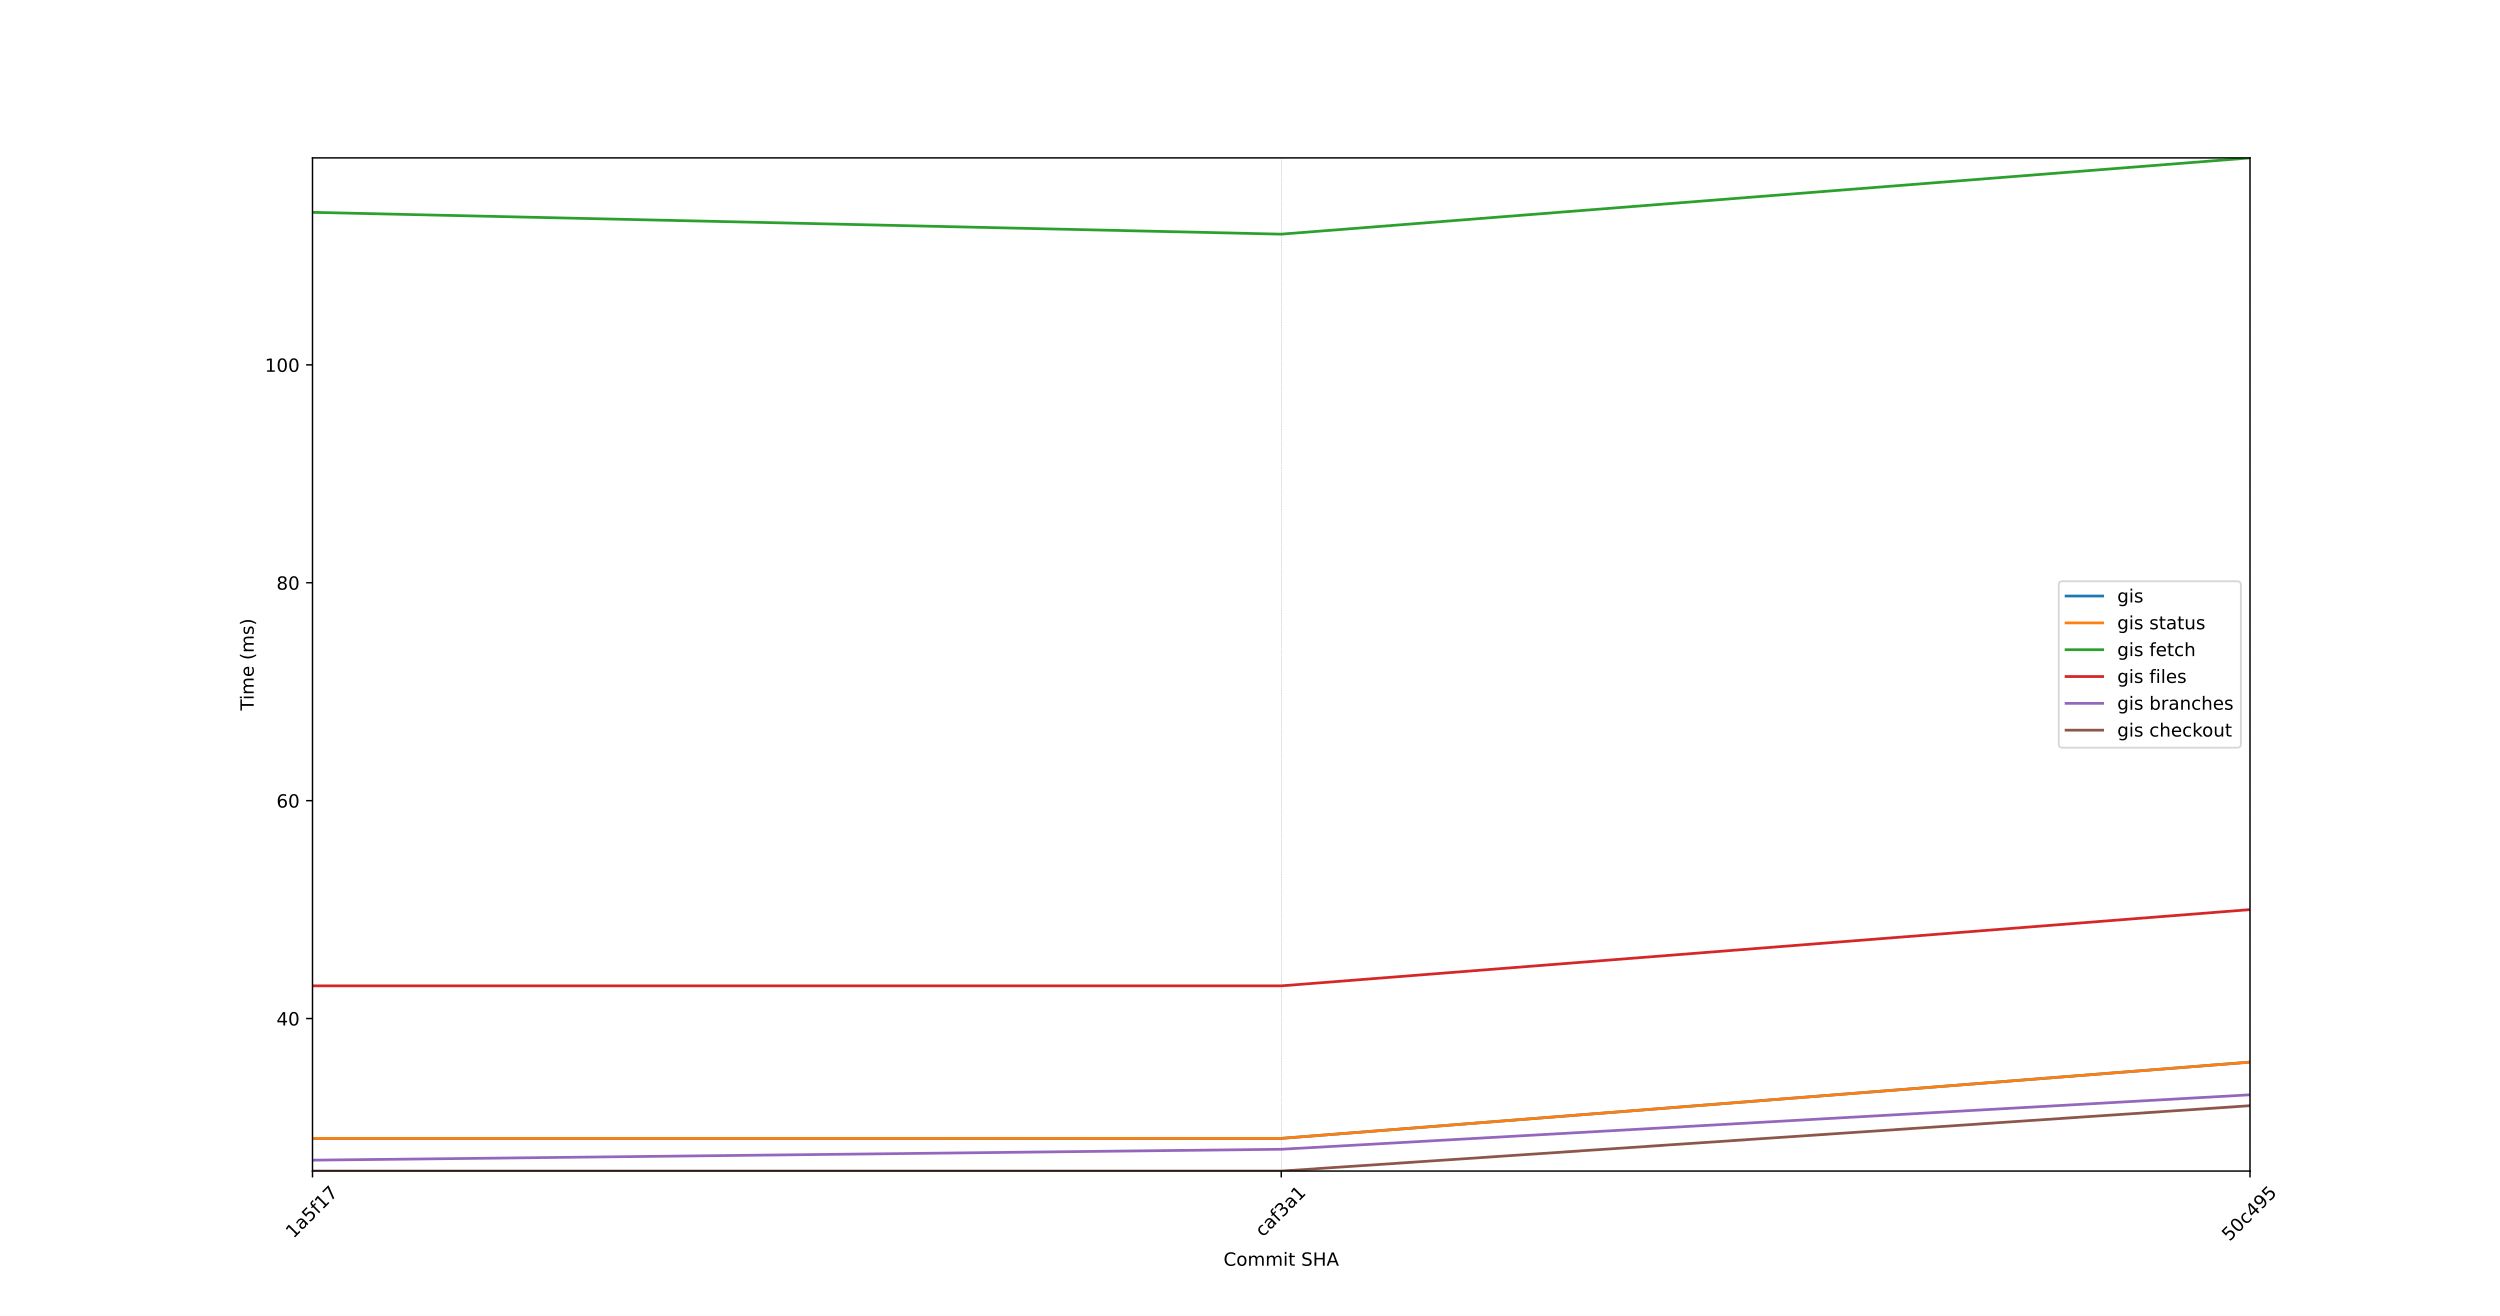
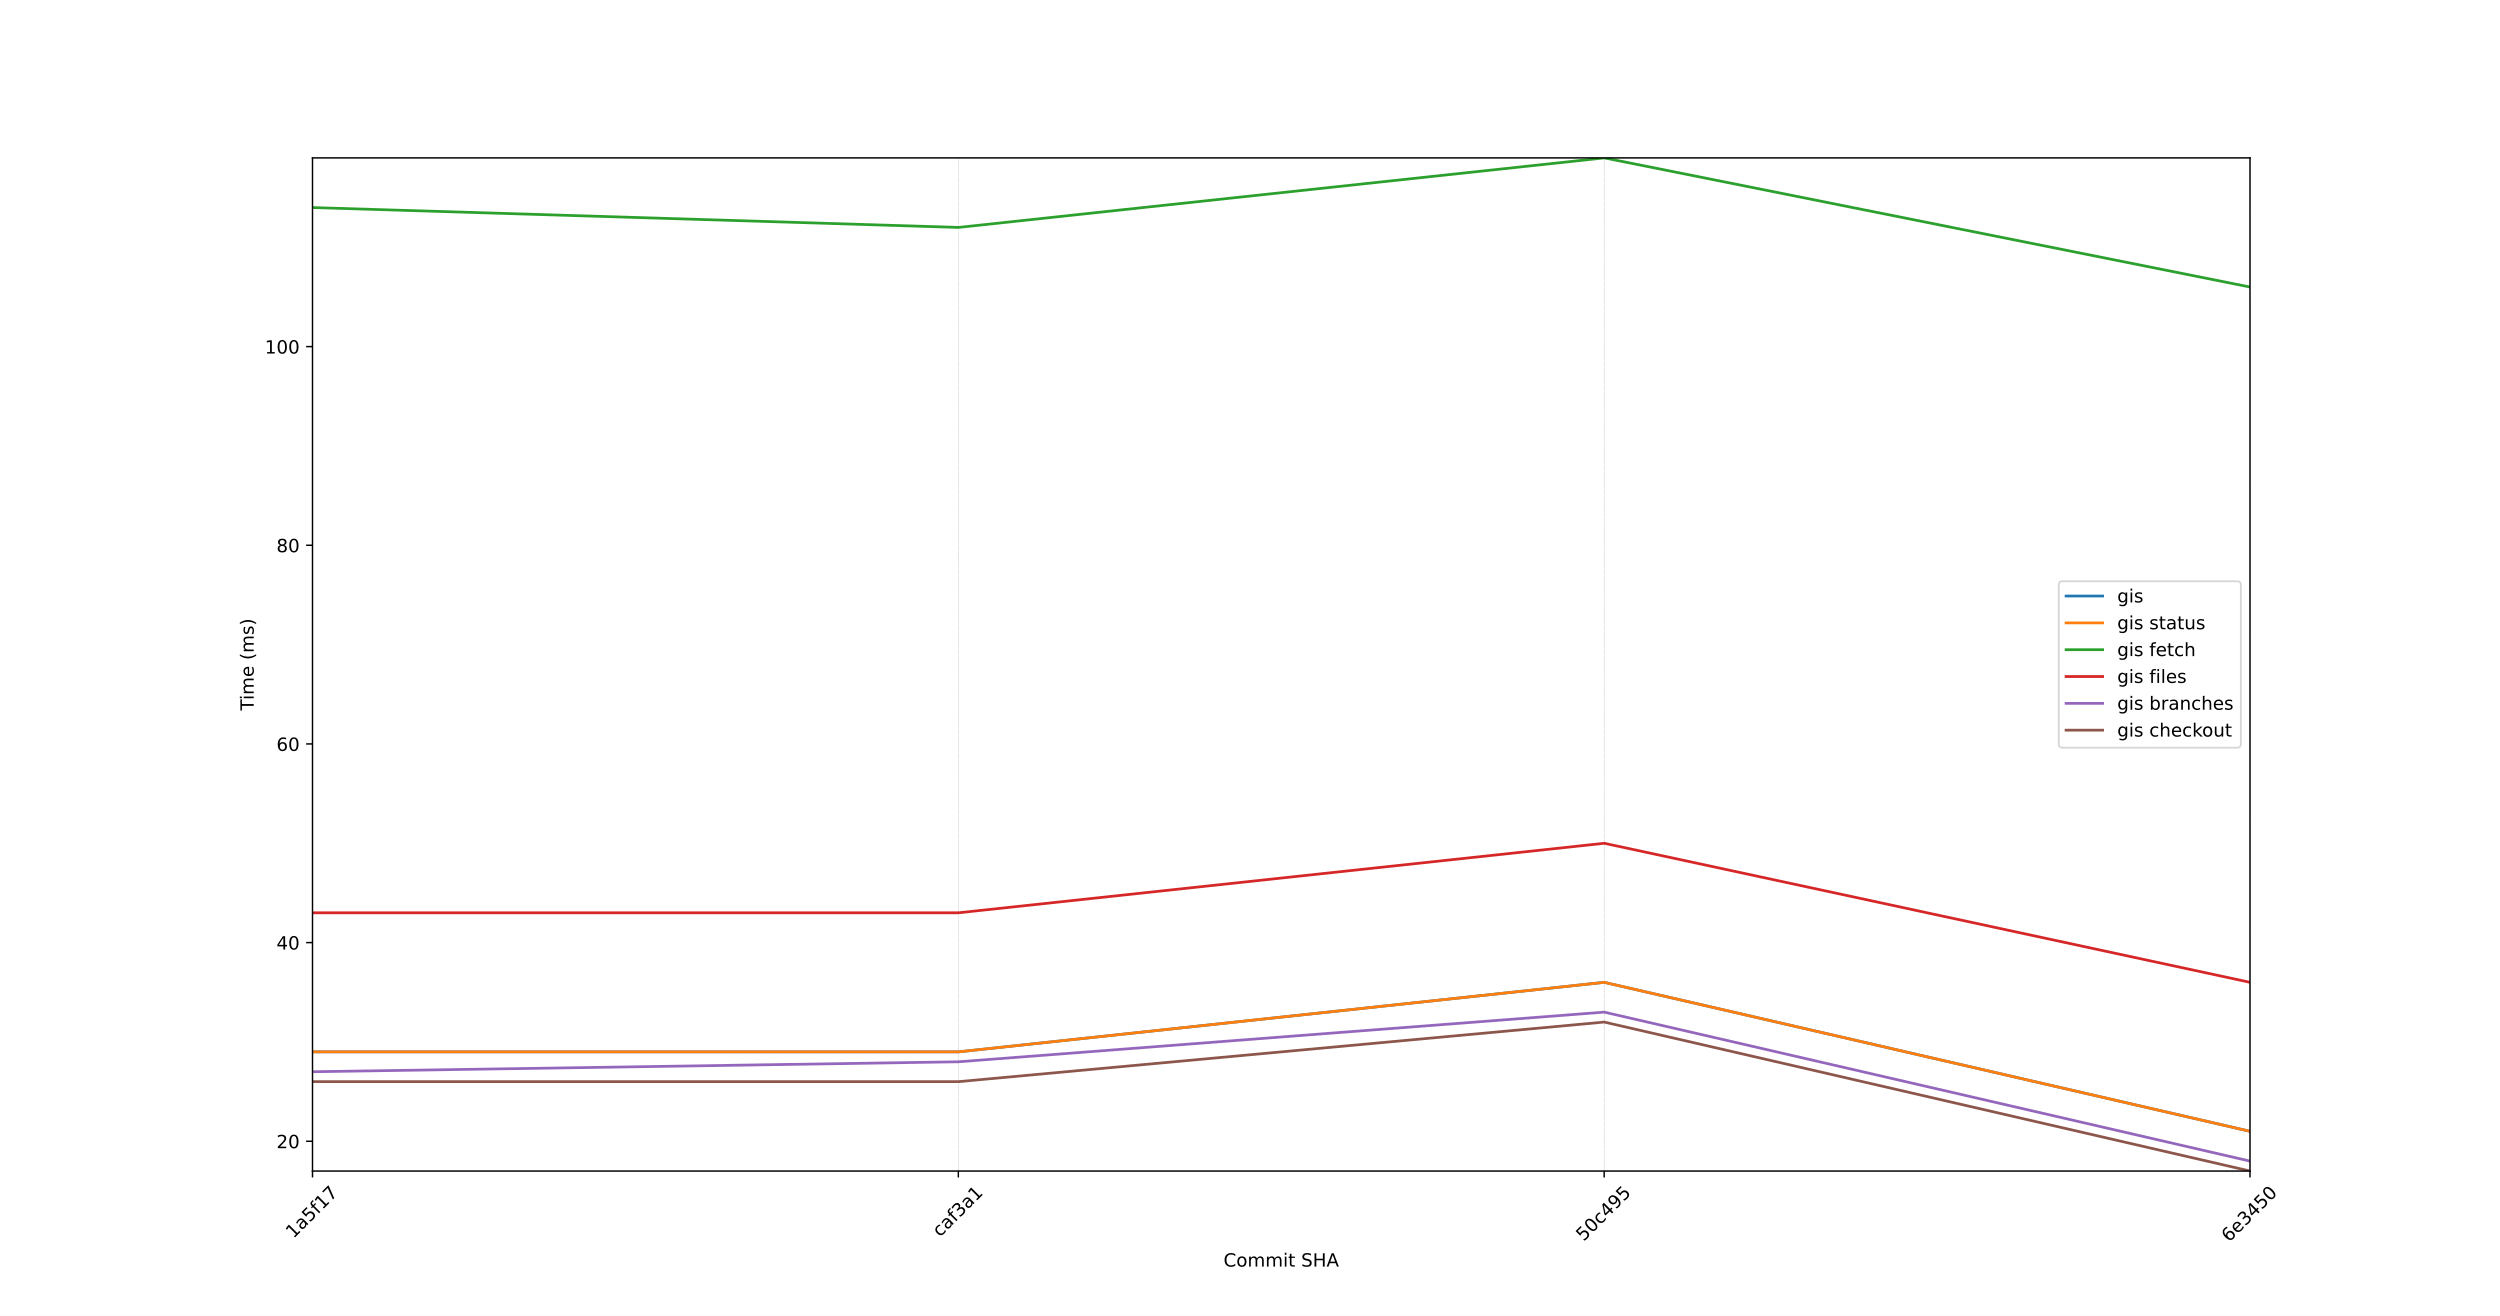
<svg xmlns="http://www.w3.org/2000/svg" xmlns:xlink="http://www.w3.org/1999/xlink" width="1368pt" height="720pt" viewBox="0 0 1368 720" version="1.1">
  <defs>
    <style type="text/css">*{stroke-linejoin: round; stroke-linecap: butt}</style>
  </defs>
  <g id="figure_1">
    <g id="patch_1">
      <path d="M 0 720  L 1368 720  L 1368 0  L 0 0  z " style="fill: #ffffff" />
    </g>
    <g id="axes_1">
      <g id="patch_2">
        <path d="M 171 640.8  L 1231.2 640.8  L 1231.2 86.4  L 171 86.4  z " style="fill: #ffffff" />
      </g>
      <g id="matplotlib.axis_1">
        <g id="xtick_1">
          <g id="line2d_1">
-             <path d="M 171 640.8  L 171 86.4  " clip-path="url(#p98d36d5b63)" style="fill: none; stroke-dasharray: 0.925,0.4; stroke-dashoffset: 0; stroke: #b0b0b0; stroke-width: 0.25" />
+             <path d="M 171 640.8  L 171 86.4  " clip-path="url(#p12f95e344f)" style="fill: none; stroke-dasharray: 0.925,0.4; stroke-dashoffset: 0; stroke: #b0b0b0; stroke-width: 0.25" />
          </g>
          <g id="line2d_2">
            <defs>
-               <path id="md0b7c0209b" d="M 0 0  L 0 3.5  " style="stroke: #000000; stroke-width: 0.8" />
-             </defs>
-             <g>
-               <use xlink:href="#md0b7c0209b" x="171" y="640.8" style="stroke: #000000; stroke-width: 0.8" />
+               <path id="m1bdcd561ec" d="M 0 0  L 0 3.5  " style="stroke: #000000; stroke-width: 0.8" />
+             </defs>
+             <g>
+               <use xlink:href="#m1bdcd561ec" x="171" y="640.8" style="stroke: #000000; stroke-width: 0.8" />
            </g>
          </g>
          <g id="text_1">
            <g transform="translate(160.542 677.9913) rotate(-45) scale(0.1 -0.1)">
              <defs>
                <path id="DejaVuSans-31" d="M 794 531  L 1825 531  L 1825 4091  L 703 3866  L 703 4441  L 1819 4666  L 2450 4666  L 2450 531  L 3481 531  L 3481 0  L 794 0  L 794 531  z " transform="scale(0.015625)" />
                <path id="DejaVuSans-61" d="M 2194 1759  Q 1497 1759 1228 1600  Q 959 1441 959 1056  Q 959 750 1161 570  Q 1363 391 1709 391  Q 2188 391 2477 730  Q 2766 1069 2766 1631  L 2766 1759  L 2194 1759  z M 3341 1997  L 3341 0  L 2766 0  L 2766 531  Q 2569 213 2275 61  Q 1981 -91 1556 -91  Q 1019 -91 701 211  Q 384 513 384 1019  Q 384 1609 779 1909  Q 1175 2209 1959 2209  L 2766 2209  L 2766 2266  Q 2766 2663 2505 2880  Q 2244 3097 1772 3097  Q 1472 3097 1187 3025  Q 903 2953 641 2809  L 641 3341  Q 956 3463 1253 3523  Q 1550 3584 1831 3584  Q 2591 3584 2966 3190  Q 3341 2797 3341 1997  z " transform="scale(0.015625)" />
                <path id="DejaVuSans-35" d="M 691 4666  L 3169 4666  L 3169 4134  L 1269 4134  L 1269 2991  Q 1406 3038 1543 3061  Q 1681 3084 1819 3084  Q 2600 3084 3056 2656  Q 3513 2228 3513 1497  Q 3513 744 3044 326  Q 2575 -91 1722 -91  Q 1428 -91 1123 -41  Q 819 9 494 109  L 494 744  Q 775 591 1075 516  Q 1375 441 1709 441  Q 2250 441 2565 725  Q 2881 1009 2881 1497  Q 2881 1984 2565 2268  Q 2250 2553 1709 2553  Q 1456 2553 1204 2497  Q 953 2441 691 2322  L 691 4666  z " transform="scale(0.015625)" />
                <path id="DejaVuSans-66" d="M 2375 4863  L 2375 4384  L 1825 4384  Q 1516 4384 1395 4259  Q 1275 4134 1275 3809  L 1275 3500  L 2222 3500  L 2222 3053  L 1275 3053  L 1275 0  L 697 0  L 697 3053  L 147 3053  L 147 3500  L 697 3500  L 697 3744  Q 697 4328 969 4595  Q 1241 4863 1831 4863  L 2375 4863  z " transform="scale(0.015625)" />
                <path id="DejaVuSans-37" d="M 525 4666  L 3525 4666  L 3525 4397  L 1831 0  L 1172 0  L 2766 4134  L 525 4134  L 525 4666  z " transform="scale(0.015625)" />
              </defs>
              <use xlink:href="#DejaVuSans-31" />
              <use xlink:href="#DejaVuSans-61" x="63.623" />
              <use xlink:href="#DejaVuSans-35" x="124.902" />
              <use xlink:href="#DejaVuSans-66" x="188.525" />
              <use xlink:href="#DejaVuSans-31" x="223.73" />
              <use xlink:href="#DejaVuSans-37" x="287.354" />
            </g>
          </g>
        </g>
        <g id="xtick_2">
          <g id="line2d_3">
-             <path d="M 701.1 640.8  L 701.1 86.4  " clip-path="url(#p98d36d5b63)" style="fill: none; stroke-dasharray: 0.925,0.4; stroke-dashoffset: 0; stroke: #b0b0b0; stroke-width: 0.25" />
+             <path d="M 524.4 640.8  L 524.4 86.4  " clip-path="url(#p12f95e344f)" style="fill: none; stroke-dasharray: 0.925,0.4; stroke-dashoffset: 0; stroke: #b0b0b0; stroke-width: 0.25" />
          </g>
          <g id="line2d_4">
            <g>
-               <use xlink:href="#md0b7c0209b" x="701.1" y="640.8" style="stroke: #000000; stroke-width: 0.8" />
+               <use xlink:href="#m1bdcd561ec" x="524.4" y="640.8" style="stroke: #000000; stroke-width: 0.8" />
            </g>
          </g>
          <g id="text_2">
-             <g transform="translate(691.0304 677.2145) rotate(-45) scale(0.1 -0.1)">
+             <g transform="translate(514.3304 677.2145) rotate(-45) scale(0.1 -0.1)">
              <defs>
                <path id="DejaVuSans-63" d="M 3122 3366  L 3122 2828  Q 2878 2963 2633 3030  Q 2388 3097 2138 3097  Q 1578 3097 1268 2742  Q 959 2388 959 1747  Q 959 1106 1268 751  Q 1578 397 2138 397  Q 2388 397 2633 464  Q 2878 531 3122 666  L 3122 134  Q 2881 22 2623 -34  Q 2366 -91 2075 -91  Q 1284 -91 818 406  Q 353 903 353 1747  Q 353 2603 823 3093  Q 1294 3584 2113 3584  Q 2378 3584 2631 3529  Q 2884 3475 3122 3366  z " transform="scale(0.015625)" />
                <path id="DejaVuSans-33" d="M 2597 2516  Q 3050 2419 3304 2112  Q 3559 1806 3559 1356  Q 3559 666 3084 287  Q 2609 -91 1734 -91  Q 1441 -91 1130 -33  Q 819 25 488 141  L 488 750  Q 750 597 1062 519  Q 1375 441 1716 441  Q 2309 441 2620 675  Q 2931 909 2931 1356  Q 2931 1769 2642 2001  Q 2353 2234 1838 2234  L 1294 2234  L 1294 2753  L 1863 2753  Q 2328 2753 2575 2939  Q 2822 3125 2822 3475  Q 2822 3834 2567 4026  Q 2313 4219 1838 4219  Q 1578 4219 1281 4162  Q 984 4106 628 3988  L 628 4550  Q 988 4650 1302 4700  Q 1616 4750 1894 4750  Q 2613 4750 3031 4423  Q 3450 4097 3450 3541  Q 3450 3153 3228 2886  Q 3006 2619 2597 2516  z " transform="scale(0.015625)" />
              </defs>
              <use xlink:href="#DejaVuSans-63" />
              <use xlink:href="#DejaVuSans-61" x="54.98" />
              <use xlink:href="#DejaVuSans-66" x="116.26" />
              <use xlink:href="#DejaVuSans-33" x="151.465" />
              <use xlink:href="#DejaVuSans-61" x="215.088" />
              <use xlink:href="#DejaVuSans-31" x="276.367" />
            </g>
          </g>
        </g>
        <g id="xtick_3">
          <g id="line2d_5">
-             <path d="M 1231.2 640.8  L 1231.2 86.4  " clip-path="url(#p98d36d5b63)" style="fill: none; stroke-dasharray: 0.925,0.4; stroke-dashoffset: 0; stroke: #b0b0b0; stroke-width: 0.25" />
+             <path d="M 877.8 640.8  L 877.8 86.4  " clip-path="url(#p12f95e344f)" style="fill: none; stroke-dasharray: 0.925,0.4; stroke-dashoffset: 0; stroke: #b0b0b0; stroke-width: 0.25" />
          </g>
          <g id="line2d_6">
            <g>
-               <use xlink:href="#md0b7c0209b" x="1231.2" y="640.8" style="stroke: #000000; stroke-width: 0.8" />
+               <use xlink:href="#m1bdcd561ec" x="877.8" y="640.8" style="stroke: #000000; stroke-width: 0.8" />
            </g>
          </g>
          <g id="text_3">
-             <g transform="translate(1219.96 679.5557) rotate(-45) scale(0.1 -0.1)">
+             <g transform="translate(866.5598 679.5557) rotate(-45) scale(0.1 -0.1)">
              <defs>
                <path id="DejaVuSans-30" d="M 2034 4250  Q 1547 4250 1301 3770  Q 1056 3291 1056 2328  Q 1056 1369 1301 889  Q 1547 409 2034 409  Q 2525 409 2770 889  Q 3016 1369 3016 2328  Q 3016 3291 2770 3770  Q 2525 4250 2034 4250  z M 2034 4750  Q 2819 4750 3233 4129  Q 3647 3509 3647 2328  Q 3647 1150 3233 529  Q 2819 -91 2034 -91  Q 1250 -91 836 529  Q 422 1150 422 2328  Q 422 3509 836 4129  Q 1250 4750 2034 4750  z " transform="scale(0.015625)" />
                <path id="DejaVuSans-34" d="M 2419 4116  L 825 1625  L 2419 1625  L 2419 4116  z M 2253 4666  L 3047 4666  L 3047 1625  L 3713 1625  L 3713 1100  L 3047 1100  L 3047 0  L 2419 0  L 2419 1100  L 313 1100  L 313 1709  L 2253 4666  z " transform="scale(0.015625)" />
                <path id="DejaVuSans-39" d="M 703 97  L 703 672  Q 941 559 1184 500  Q 1428 441 1663 441  Q 2288 441 2617 861  Q 2947 1281 2994 2138  Q 2813 1869 2534 1725  Q 2256 1581 1919 1581  Q 1219 1581 811 2004  Q 403 2428 403 3163  Q 403 3881 828 4315  Q 1253 4750 1959 4750  Q 2769 4750 3195 4129  Q 3622 3509 3622 2328  Q 3622 1225 3098 567  Q 2575 -91 1691 -91  Q 1453 -91 1209 -44  Q 966 3 703 97  z M 1959 2075  Q 2384 2075 2632 2365  Q 2881 2656 2881 3163  Q 2881 3666 2632 3958  Q 2384 4250 1959 4250  Q 1534 4250 1286 3958  Q 1038 3666 1038 3163  Q 1038 2656 1286 2365  Q 1534 2075 1959 2075  z " transform="scale(0.015625)" />
              </defs>
              <use xlink:href="#DejaVuSans-35" />
              <use xlink:href="#DejaVuSans-30" x="63.623" />
              <use xlink:href="#DejaVuSans-63" x="127.246" />
              <use xlink:href="#DejaVuSans-34" x="182.227" />
              <use xlink:href="#DejaVuSans-39" x="245.85" />
              <use xlink:href="#DejaVuSans-35" x="309.473" />
            </g>
          </g>
        </g>
-         <g id="text_4">
-           <g transform="translate(669.5156 692.6247) scale(0.1 -0.1)">
+         <g id="xtick_4">
+           <g id="line2d_7">
+             <path d="M 1231.2 640.8  L 1231.2 86.4  " clip-path="url(#p12f95e344f)" style="fill: none; stroke-dasharray: 0.925,0.4; stroke-dashoffset: 0; stroke: #b0b0b0; stroke-width: 0.25" />
+           </g>
+           <g id="line2d_8">
+             <g>
+               <use xlink:href="#m1bdcd561ec" x="1231.2" y="640.8" style="stroke: #000000; stroke-width: 0.8" />
+             </g>
+           </g>
+           <g id="text_4">
+             <g transform="translate(1219.728 680.0187) rotate(-45) scale(0.1 -0.1)">
+               <defs>
+                 <path id="DejaVuSans-36" d="M 2113 2584  Q 1688 2584 1439 2293  Q 1191 2003 1191 1497  Q 1191 994 1439 701  Q 1688 409 2113 409  Q 2538 409 2786 701  Q 3034 994 3034 1497  Q 3034 2003 2786 2293  Q 2538 2584 2113 2584  z M 3366 4563  L 3366 3988  Q 3128 4100 2886 4159  Q 2644 4219 2406 4219  Q 1781 4219 1451 3797  Q 1122 3375 1075 2522  Q 1259 2794 1537 2939  Q 1816 3084 2150 3084  Q 2853 3084 3261 2657  Q 3669 2231 3669 1497  Q 3669 778 3244 343  Q 2819 -91 2113 -91  Q 1303 -91 875 529  Q 447 1150 447 2328  Q 447 3434 972 4092  Q 1497 4750 2381 4750  Q 2619 4750 2861 4703  Q 3103 4656 3366 4563  z " transform="scale(0.015625)" />
+                 <path id="DejaVuSans-65" d="M 3597 1894  L 3597 1613  L 953 1613  Q 991 1019 1311 708  Q 1631 397 2203 397  Q 2534 397 2845 478  Q 3156 559 3463 722  L 3463 178  Q 3153 47 2828 -22  Q 2503 -91 2169 -91  Q 1331 -91 842 396  Q 353 884 353 1716  Q 353 2575 817 3079  Q 1281 3584 2069 3584  Q 2775 3584 3186 3129  Q 3597 2675 3597 1894  z M 3022 2063  Q 3016 2534 2758 2815  Q 2500 3097 2075 3097  Q 1594 3097 1305 2825  Q 1016 2553 972 2059  L 3022 2063  z " transform="scale(0.015625)" />
+               </defs>
+               <use xlink:href="#DejaVuSans-36" />
+               <use xlink:href="#DejaVuSans-65" x="63.623" />
+               <use xlink:href="#DejaVuSans-33" x="125.146" />
+               <use xlink:href="#DejaVuSans-34" x="188.77" />
+               <use xlink:href="#DejaVuSans-35" x="252.393" />
+               <use xlink:href="#DejaVuSans-30" x="316.016" />
+             </g>
+           </g>
+         </g>
+         <g id="text_5">
+           <g transform="translate(669.5156 693.0877) scale(0.1 -0.1)">
            <defs>
              <path id="DejaVuSans-43" d="M 4122 4306  L 4122 3641  Q 3803 3938 3442 4084  Q 3081 4231 2675 4231  Q 1875 4231 1450 3742  Q 1025 3253 1025 2328  Q 1025 1406 1450 917  Q 1875 428 2675 428  Q 3081 428 3442 575  Q 3803 722 4122 1019  L 4122 359  Q 3791 134 3420 21  Q 3050 -91 2638 -91  Q 1578 -91 968 557  Q 359 1206 359 2328  Q 359 3453 968 4101  Q 1578 4750 2638 4750  Q 3056 4750 3426 4639  Q 3797 4528 4122 4306  z " transform="scale(0.015625)" />
              <path id="DejaVuSans-6f" d="M 1959 3097  Q 1497 3097 1228 2736  Q 959 2375 959 1747  Q 959 1119 1226 758  Q 1494 397 1959 397  Q 2419 397 2687 759  Q 2956 1122 2956 1747  Q 2956 2369 2687 2733  Q 2419 3097 1959 3097  z M 1959 3584  Q 2709 3584 3137 3096  Q 3566 2609 3566 1747  Q 3566 888 3137 398  Q 2709 -91 1959 -91  Q 1206 -91 779 398  Q 353 888 353 1747  Q 353 2609 779 3096  Q 1206 3584 1959 3584  z " transform="scale(0.015625)" />
              <path id="DejaVuSans-6d" d="M 3328 2828  Q 3544 3216 3844 3400  Q 4144 3584 4550 3584  Q 5097 3584 5394 3201  Q 5691 2819 5691 2113  L 5691 0  L 5113 0  L 5113 2094  Q 5113 2597 4934 2840  Q 4756 3084 4391 3084  Q 3944 3084 3684 2787  Q 3425 2491 3425 1978  L 3425 0  L 2847 0  L 2847 2094  Q 2847 2600 2669 2842  Q 2491 3084 2119 3084  Q 1678 3084 1418 2786  Q 1159 2488 1159 1978  L 1159 0  L 581 0  L 581 3500  L 1159 3500  L 1159 2956  Q 1356 3278 1631 3431  Q 1906 3584 2284 3584  Q 2666 3584 2933 3390  Q 3200 3197 3328 2828  z " transform="scale(0.015625)" />
              <path id="DejaVuSans-69" d="M 603 3500  L 1178 3500  L 1178 0  L 603 0  L 603 3500  z M 603 4863  L 1178 4863  L 1178 4134  L 603 4134  L 603 4863  z " transform="scale(0.015625)" />
              <path id="DejaVuSans-74" d="M 1172 4494  L 1172 3500  L 2356 3500  L 2356 3053  L 1172 3053  L 1172 1153  Q 1172 725 1289 603  Q 1406 481 1766 481  L 2356 481  L 2356 0  L 1766 0  Q 1100 0 847 248  Q 594 497 594 1153  L 594 3053  L 172 3053  L 172 3500  L 594 3500  L 594 4494  L 1172 4494  z " transform="scale(0.015625)" />
              <path id="DejaVuSans-20" transform="scale(0.015625)" />
              <path id="DejaVuSans-53" d="M 3425 4513  L 3425 3897  Q 3066 4069 2747 4153  Q 2428 4238 2131 4238  Q 1616 4238 1336 4038  Q 1056 3838 1056 3469  Q 1056 3159 1242 3001  Q 1428 2844 1947 2747  L 2328 2669  Q 3034 2534 3370 2195  Q 3706 1856 3706 1288  Q 3706 609 3251 259  Q 2797 -91 1919 -91  Q 1588 -91 1214 -16  Q 841 59 441 206  L 441 856  Q 825 641 1194 531  Q 1563 422 1919 422  Q 2459 422 2753 634  Q 3047 847 3047 1241  Q 3047 1584 2836 1778  Q 2625 1972 2144 2069  L 1759 2144  Q 1053 2284 737 2584  Q 422 2884 422 3419  Q 422 4038 858 4394  Q 1294 4750 2059 4750  Q 2388 4750 2728 4690  Q 3069 4631 3425 4513  z " transform="scale(0.015625)" />
              <path id="DejaVuSans-48" d="M 628 4666  L 1259 4666  L 1259 2753  L 3553 2753  L 3553 4666  L 4184 4666  L 4184 0  L 3553 0  L 3553 2222  L 1259 2222  L 1259 0  L 628 0  L 628 4666  z " transform="scale(0.015625)" />
              <path id="DejaVuSans-41" d="M 2188 4044  L 1331 1722  L 3047 1722  L 2188 4044  z M 1831 4666  L 2547 4666  L 4325 0  L 3669 0  L 3244 1197  L 1141 1197  L 716 0  L 50 0  L 1831 4666  z " transform="scale(0.015625)" />
            </defs>
            <use xlink:href="#DejaVuSans-43" />
            <use xlink:href="#DejaVuSans-6f" x="69.824" />
            <use xlink:href="#DejaVuSans-6d" x="131.006" />
            <use xlink:href="#DejaVuSans-6d" x="228.418" />
            <use xlink:href="#DejaVuSans-69" x="325.83" />
            <use xlink:href="#DejaVuSans-74" x="353.613" />
            <use xlink:href="#DejaVuSans-20" x="392.822" />
            <use xlink:href="#DejaVuSans-53" x="424.609" />
            <use xlink:href="#DejaVuSans-48" x="488.086" />
            <use xlink:href="#DejaVuSans-41" x="563.281" />
          </g>
        </g>
      </g>
      <g id="matplotlib.axis_2">
        <g id="ytick_1">
-           <g id="line2d_7">
-             <defs>
-               <path id="m0b530c1e0c" d="M 0 0  L -3.5 0  " style="stroke: #000000; stroke-width: 0.8" />
-             </defs>
-             <g>
-               <use xlink:href="#m0b530c1e0c" x="171" y="557.342" style="stroke: #000000; stroke-width: 0.8" />
-             </g>
-           </g>
-           <g id="text_5">
-             <g transform="translate(151.275 561.1412) scale(0.1 -0.1)">
+           <g id="line2d_9">
+             <defs>
+               <path id="m704fccccf2" d="M 0 0  L -3.5 0  " style="stroke: #000000; stroke-width: 0.8" />
+             </defs>
+             <g>
+               <use xlink:href="#m704fccccf2" x="171" y="624.494" style="stroke: #000000; stroke-width: 0.8" />
+             </g>
+           </g>
+           <g id="text_6">
+             <g transform="translate(151.275 628.2933) scale(0.1 -0.1)">
+               <defs>
+                 <path id="DejaVuSans-32" d="M 1228 531  L 3431 531  L 3431 0  L 469 0  L 469 531  Q 828 903 1448 1529  Q 2069 2156 2228 2338  Q 2531 2678 2651 2914  Q 2772 3150 2772 3378  Q 2772 3750 2511 3984  Q 2250 4219 1831 4219  Q 1534 4219 1204 4116  Q 875 4013 500 3803  L 500 4441  Q 881 4594 1212 4672  Q 1544 4750 1819 4750  Q 2544 4750 2975 4387  Q 3406 4025 3406 3419  Q 3406 3131 3298 2873  Q 3191 2616 2906 2266  Q 2828 2175 2409 1742  Q 1991 1309 1228 531  z " transform="scale(0.015625)" />
+               </defs>
+               <use xlink:href="#DejaVuSans-32" />
+               <use xlink:href="#DejaVuSans-30" x="63.623" />
+             </g>
+           </g>
+         </g>
+         <g id="ytick_2">
+           <g id="line2d_10">
+             <g>
+               <use xlink:href="#m704fccccf2" x="171" y="515.788" style="stroke: #000000; stroke-width: 0.8" />
+             </g>
+           </g>
+           <g id="text_7">
+             <g transform="translate(151.275 519.5875) scale(0.1 -0.1)">
              <use xlink:href="#DejaVuSans-34" />
              <use xlink:href="#DejaVuSans-30" x="63.623" />
            </g>
          </g>
        </g>
-         <g id="ytick_2">
-           <g id="line2d_8">
-             <g>
-               <use xlink:href="#m0b530c1e0c" x="171" y="438.116" style="stroke: #000000; stroke-width: 0.8" />
-             </g>
-           </g>
-           <g id="text_6">
-             <g transform="translate(151.275 441.9153) scale(0.1 -0.1)">
-               <defs>
-                 <path id="DejaVuSans-36" d="M 2113 2584  Q 1688 2584 1439 2293  Q 1191 2003 1191 1497  Q 1191 994 1439 701  Q 1688 409 2113 409  Q 2538 409 2786 701  Q 3034 994 3034 1497  Q 3034 2003 2786 2293  Q 2538 2584 2113 2584  z M 3366 4563  L 3366 3988  Q 3128 4100 2886 4159  Q 2644 4219 2406 4219  Q 1781 4219 1451 3797  Q 1122 3375 1075 2522  Q 1259 2794 1537 2939  Q 1816 3084 2150 3084  Q 2853 3084 3261 2657  Q 3669 2231 3669 1497  Q 3669 778 3244 343  Q 2819 -91 2113 -91  Q 1303 -91 875 529  Q 447 1150 447 2328  Q 447 3434 972 4092  Q 1497 4750 2381 4750  Q 2619 4750 2861 4703  Q 3103 4656 3366 4563  z " transform="scale(0.015625)" />
-               </defs>
+         <g id="ytick_3">
+           <g id="line2d_11">
+             <g>
+               <use xlink:href="#m704fccccf2" x="171" y="407.082" style="stroke: #000000; stroke-width: 0.8" />
+             </g>
+           </g>
+           <g id="text_8">
+             <g transform="translate(151.275 410.8816) scale(0.1 -0.1)">
              <use xlink:href="#DejaVuSans-36" />
              <use xlink:href="#DejaVuSans-30" x="63.623" />
            </g>
          </g>
        </g>
-         <g id="ytick_3">
-           <g id="line2d_9">
-             <g>
-               <use xlink:href="#m0b530c1e0c" x="171" y="318.89" style="stroke: #000000; stroke-width: 0.8" />
-             </g>
-           </g>
-           <g id="text_7">
-             <g transform="translate(151.275 322.6895) scale(0.1 -0.1)">
+         <g id="ytick_4">
+           <g id="line2d_12">
+             <g>
+               <use xlink:href="#m704fccccf2" x="171" y="298.376" style="stroke: #000000; stroke-width: 0.8" />
+             </g>
+           </g>
+           <g id="text_9">
+             <g transform="translate(151.275 302.1757) scale(0.1 -0.1)">
              <defs>
                <path id="DejaVuSans-38" d="M 2034 2216  Q 1584 2216 1326 1975  Q 1069 1734 1069 1313  Q 1069 891 1326 650  Q 1584 409 2034 409  Q 2484 409 2743 651  Q 3003 894 3003 1313  Q 3003 1734 2745 1975  Q 2488 2216 2034 2216  z M 1403 2484  Q 997 2584 770 2862  Q 544 3141 544 3541  Q 544 4100 942 4425  Q 1341 4750 2034 4750  Q 2731 4750 3128 4425  Q 3525 4100 3525 3541  Q 3525 3141 3298 2862  Q 3072 2584 2669 2484  Q 3125 2378 3379 2068  Q 3634 1759 3634 1313  Q 3634 634 3220 271  Q 2806 -91 2034 -91  Q 1263 -91 848 271  Q 434 634 434 1313  Q 434 1759 690 2068  Q 947 2378 1403 2484  z M 1172 3481  Q 1172 3119 1398 2916  Q 1625 2713 2034 2713  Q 2441 2713 2670 2916  Q 2900 3119 2900 3481  Q 2900 3844 2670 4047  Q 2441 4250 2034 4250  Q 1625 4250 1398 4047  Q 1172 3844 1172 3481  z " transform="scale(0.015625)" />
              </defs>
              <use xlink:href="#DejaVuSans-38" />
              <use xlink:href="#DejaVuSans-30" x="63.623" />
            </g>
          </g>
        </g>
-         <g id="ytick_4">
-           <g id="line2d_10">
-             <g>
-               <use xlink:href="#m0b530c1e0c" x="171" y="199.665" style="stroke: #000000; stroke-width: 0.8" />
-             </g>
-           </g>
-           <g id="text_8">
-             <g transform="translate(144.9125 203.4637) scale(0.1 -0.1)">
+         <g id="ytick_5">
+           <g id="line2d_13">
+             <g>
+               <use xlink:href="#m704fccccf2" x="171" y="189.671" style="stroke: #000000; stroke-width: 0.8" />
+             </g>
+           </g>
+           <g id="text_10">
+             <g transform="translate(144.9125 193.4698) scale(0.1 -0.1)">
              <use xlink:href="#DejaVuSans-31" />
              <use xlink:href="#DejaVuSans-30" x="63.623" />
              <use xlink:href="#DejaVuSans-30" x="127.246" />
            </g>
          </g>
        </g>
-         <g id="text_9">
+         <g id="text_11">
          <g transform="translate(138.8328 388.7992) rotate(-90) scale(0.1 -0.1)">
            <defs>
              <path id="DejaVuSans-54" d="M -19 4666  L 3928 4666  L 3928 4134  L 2272 4134  L 2272 0  L 1638 0  L 1638 4134  L -19 4134  L -19 4666  z " transform="scale(0.015625)" />
-               <path id="DejaVuSans-65" d="M 3597 1894  L 3597 1613  L 953 1613  Q 991 1019 1311 708  Q 1631 397 2203 397  Q 2534 397 2845 478  Q 3156 559 3463 722  L 3463 178  Q 3153 47 2828 -22  Q 2503 -91 2169 -91  Q 1331 -91 842 396  Q 353 884 353 1716  Q 353 2575 817 3079  Q 1281 3584 2069 3584  Q 2775 3584 3186 3129  Q 3597 2675 3597 1894  z M 3022 2063  Q 3016 2534 2758 2815  Q 2500 3097 2075 3097  Q 1594 3097 1305 2825  Q 1016 2553 972 2059  L 3022 2063  z " transform="scale(0.015625)" />
              <path id="DejaVuSans-28" d="M 1984 4856  Q 1566 4138 1362 3434  Q 1159 2731 1159 2009  Q 1159 1288 1364 580  Q 1569 -128 1984 -844  L 1484 -844  Q 1016 -109 783 600  Q 550 1309 550 2009  Q 550 2706 781 3412  Q 1013 4119 1484 4856  L 1984 4856  z " transform="scale(0.015625)" />
              <path id="DejaVuSans-73" d="M 2834 3397  L 2834 2853  Q 2591 2978 2328 3040  Q 2066 3103 1784 3103  Q 1356 3103 1142 2972  Q 928 2841 928 2578  Q 928 2378 1081 2264  Q 1234 2150 1697 2047  L 1894 2003  Q 2506 1872 2764 1633  Q 3022 1394 3022 966  Q 3022 478 2636 193  Q 2250 -91 1575 -91  Q 1294 -91 989 -36  Q 684 19 347 128  L 347 722  Q 666 556 975 473  Q 1284 391 1588 391  Q 1994 391 2212 530  Q 2431 669 2431 922  Q 2431 1156 2273 1281  Q 2116 1406 1581 1522  L 1381 1569  Q 847 1681 609 1914  Q 372 2147 372 2553  Q 372 3047 722 3315  Q 1072 3584 1716 3584  Q 2034 3584 2315 3537  Q 2597 3491 2834 3397  z " transform="scale(0.015625)" />
              <path id="DejaVuSans-29" d="M 513 4856  L 1013 4856  Q 1481 4119 1714 3412  Q 1947 2706 1947 2009  Q 1947 1309 1714 600  Q 1481 -109 1013 -844  L 513 -844  Q 928 -128 1133 580  Q 1338 1288 1338 2009  Q 1338 2731 1133 3434  Q 928 4138 513 4856  z " transform="scale(0.015625)" />
            </defs>
            <use xlink:href="#DejaVuSans-54" />
            <use xlink:href="#DejaVuSans-69" x="57.959" />
            <use xlink:href="#DejaVuSans-6d" x="85.742" />
            <use xlink:href="#DejaVuSans-65" x="183.154" />
            <use xlink:href="#DejaVuSans-20" x="244.678" />
            <use xlink:href="#DejaVuSans-28" x="276.465" />
            <use xlink:href="#DejaVuSans-6d" x="315.479" />
            <use xlink:href="#DejaVuSans-73" x="412.891" />
            <use xlink:href="#DejaVuSans-29" x="464.99" />
          </g>
        </g>
      </g>
-       <g id="line2d_11">
-         <path d="M 171 622.916  L 701.1 622.916  L 1231.2 581.187  " clip-path="url(#p98d36d5b63)" style="fill: none; stroke: #1f77b4; stroke-width: 1.5; stroke-linecap: square" />
-       </g>
-       <g id="line2d_12">
-         <path d="M 171 622.916  L 701.1 622.916  L 1231.2 581.187  " clip-path="url(#p98d36d5b63)" style="fill: none; stroke: #ff7f0e; stroke-width: 1.5; stroke-linecap: square" />
-       </g>
-       <g id="line2d_13">
-         <path d="M 171 116.206  L 701.1 128.129  L 1231.2 86.4  " clip-path="url(#p98d36d5b63)" style="fill: none; stroke: #2ca02c; stroke-width: 1.5; stroke-linecap: square" />
-       </g>
      <g id="line2d_14">
-         <path d="M 171 539.458  L 701.1 539.458  L 1231.2 497.729  " clip-path="url(#p98d36d5b63)" style="fill: none; stroke: #d62728; stroke-width: 1.5; stroke-linecap: square" />
+         <path d="M 171 575.576  L 524.4 575.576  L 877.8 537.529  L 1231.2 619.059  " clip-path="url(#p12f95e344f)" style="fill: none; stroke: #1f77b4; stroke-width: 1.5; stroke-linecap: square" />
      </g>
      <g id="line2d_15">
-         <path d="M 171 634.839  L 701.1 628.877  L 1231.2 599.071  " clip-path="url(#p98d36d5b63)" style="fill: none; stroke: #9467bd; stroke-width: 1.5; stroke-linecap: square" />
+         <path d="M 171 575.576  L 524.4 575.576  L 877.8 537.529  L 1231.2 619.059  " clip-path="url(#p12f95e344f)" style="fill: none; stroke: #ff7f0e; stroke-width: 1.5; stroke-linecap: square" />
      </g>
      <g id="line2d_16">
-         <path d="M 171 640.8  L 701.1 640.8  L 1231.2 605.032  " clip-path="url(#p98d36d5b63)" style="fill: none; stroke: #8c564b; stroke-width: 1.5; stroke-linecap: square" />
+         <path d="M 171 113.576  L 524.4 124.447  L 877.8 86.4  L 1231.2 157.059  " clip-path="url(#p12f95e344f)" style="fill: none; stroke: #2ca02c; stroke-width: 1.5; stroke-linecap: square" />
+       </g>
+       <g id="line2d_17">
+         <path d="M 171 499.482  L 524.4 499.482  L 877.8 461.435  L 1231.2 537.529  " clip-path="url(#p12f95e344f)" style="fill: none; stroke: #d62728; stroke-width: 1.5; stroke-linecap: square" />
+       </g>
+       <g id="line2d_18">
+         <path d="M 171 586.447  L 524.4 581.012  L 877.8 553.835  L 1231.2 635.365  " clip-path="url(#p12f95e344f)" style="fill: none; stroke: #9467bd; stroke-width: 1.5; stroke-linecap: square" />
+       </g>
+       <g id="line2d_19">
+         <path d="M 171 591.882  L 524.4 591.882  L 877.8 559.271  L 1231.2 640.8  " clip-path="url(#p12f95e344f)" style="fill: none; stroke: #8c564b; stroke-width: 1.5; stroke-linecap: square" />
      </g>
      <g id="patch_3">
        <path d="M 171 640.8  L 171 86.4  " style="fill: none; stroke: #000000; stroke-width: 0.8; stroke-linejoin: miter; stroke-linecap: square" />
      </g>
      <g id="patch_4">
        <path d="M 1231.2 640.8  L 1231.2 86.4  " style="fill: none; stroke: #000000; stroke-width: 0.8; stroke-linejoin: miter; stroke-linecap: square" />
      </g>
      <g id="patch_5">
        <path d="M 171 640.8  L 1231.2 640.8  " style="fill: none; stroke: #000000; stroke-width: 0.8; stroke-linejoin: miter; stroke-linecap: square" />
      </g>
      <g id="patch_6">
        <path d="M 171 86.4  L 1231.2 86.4  " style="fill: none; stroke: #000000; stroke-width: 0.8; stroke-linejoin: miter; stroke-linecap: square" />
      </g>
      <g id="legend_1">
        <g id="patch_7">
          <path d="M 1128.562 409.134  L 1224.2 409.134  Q 1226.2 409.134 1226.2 407.134  L 1226.2 320.066  Q 1226.2 318.066 1224.2 318.066  L 1128.562 318.066  Q 1126.562 318.066 1126.562 320.066  L 1126.562 407.134  Q 1126.562 409.134 1128.562 409.134  z " style="fill: #ffffff; opacity: 0.8; stroke: #cccccc; stroke-linejoin: miter" />
        </g>
-         <g id="line2d_17">
+         <g id="line2d_20">
          <path d="M 1130.562 326.164  L 1140.562 326.164  L 1150.562 326.164  " style="fill: none; stroke: #1f77b4; stroke-width: 1.5; stroke-linecap: square" />
        </g>
-         <g id="text_10">
+         <g id="text_12">
          <g transform="translate(1158.562 329.6641) scale(0.1 -0.1)">
            <defs>
              <path id="DejaVuSans-67" d="M 2906 1791  Q 2906 2416 2648 2759  Q 2391 3103 1925 3103  Q 1463 3103 1205 2759  Q 947 2416 947 1791  Q 947 1169 1205 825  Q 1463 481 1925 481  Q 2391 481 2648 825  Q 2906 1169 2906 1791  z M 3481 434  Q 3481 -459 3084 -895  Q 2688 -1331 1869 -1331  Q 1566 -1331 1297 -1286  Q 1028 -1241 775 -1147  L 775 -588  Q 1028 -725 1275 -790  Q 1522 -856 1778 -856  Q 2344 -856 2625 -561  Q 2906 -266 2906 331  L 2906 616  Q 2728 306 2450 153  Q 2172 0 1784 0  Q 1141 0 747 490  Q 353 981 353 1791  Q 353 2603 747 3093  Q 1141 3584 1784 3584  Q 2172 3584 2450 3431  Q 2728 3278 2906 2969  L 2906 3500  L 3481 3500  L 3481 434  z " transform="scale(0.015625)" />
            </defs>
            <use xlink:href="#DejaVuSans-67" />
            <use xlink:href="#DejaVuSans-69" x="63.477" />
            <use xlink:href="#DejaVuSans-73" x="91.26" />
          </g>
        </g>
-         <g id="line2d_18">
+         <g id="line2d_21">
          <path d="M 1130.562 340.842  L 1140.562 340.842  L 1150.562 340.842  " style="fill: none; stroke: #ff7f0e; stroke-width: 1.5; stroke-linecap: square" />
        </g>
-         <g id="text_11">
+         <g id="text_13">
          <g transform="translate(1158.562 344.3422) scale(0.1 -0.1)">
            <defs>
              <path id="DejaVuSans-75" d="M 544 1381  L 544 3500  L 1119 3500  L 1119 1403  Q 1119 906 1312 657  Q 1506 409 1894 409  Q 2359 409 2629 706  Q 2900 1003 2900 1516  L 2900 3500  L 3475 3500  L 3475 0  L 2900 0  L 2900 538  Q 2691 219 2414 64  Q 2138 -91 1772 -91  Q 1169 -91 856 284  Q 544 659 544 1381  z M 1991 3584  L 1991 3584  z " transform="scale(0.015625)" />
            </defs>
            <use xlink:href="#DejaVuSans-67" />
            <use xlink:href="#DejaVuSans-69" x="63.477" />
            <use xlink:href="#DejaVuSans-73" x="91.26" />
            <use xlink:href="#DejaVuSans-20" x="143.359" />
            <use xlink:href="#DejaVuSans-73" x="175.146" />
            <use xlink:href="#DejaVuSans-74" x="227.246" />
            <use xlink:href="#DejaVuSans-61" x="266.455" />
            <use xlink:href="#DejaVuSans-74" x="327.734" />
            <use xlink:href="#DejaVuSans-75" x="366.943" />
            <use xlink:href="#DejaVuSans-73" x="430.322" />
          </g>
        </g>
-         <g id="line2d_19">
+         <g id="line2d_22">
          <path d="M 1130.562 355.52  L 1140.562 355.52  L 1150.562 355.52  " style="fill: none; stroke: #2ca02c; stroke-width: 1.5; stroke-linecap: square" />
        </g>
-         <g id="text_12">
+         <g id="text_14">
          <g transform="translate(1158.562 359.0203) scale(0.1 -0.1)">
            <defs>
              <path id="DejaVuSans-68" d="M 3513 2113  L 3513 0  L 2938 0  L 2938 2094  Q 2938 2591 2744 2837  Q 2550 3084 2163 3084  Q 1697 3084 1428 2787  Q 1159 2491 1159 1978  L 1159 0  L 581 0  L 581 4863  L 1159 4863  L 1159 2956  Q 1366 3272 1645 3428  Q 1925 3584 2291 3584  Q 2894 3584 3203 3211  Q 3513 2838 3513 2113  z " transform="scale(0.015625)" />
            </defs>
            <use xlink:href="#DejaVuSans-67" />
            <use xlink:href="#DejaVuSans-69" x="63.477" />
            <use xlink:href="#DejaVuSans-73" x="91.26" />
            <use xlink:href="#DejaVuSans-20" x="143.359" />
            <use xlink:href="#DejaVuSans-66" x="175.146" />
            <use xlink:href="#DejaVuSans-65" x="210.352" />
            <use xlink:href="#DejaVuSans-74" x="271.875" />
            <use xlink:href="#DejaVuSans-63" x="311.084" />
            <use xlink:href="#DejaVuSans-68" x="366.064" />
          </g>
        </g>
-         <g id="line2d_20">
+         <g id="line2d_23">
          <path d="M 1130.562 370.198  L 1140.562 370.198  L 1150.562 370.198  " style="fill: none; stroke: #d62728; stroke-width: 1.5; stroke-linecap: square" />
        </g>
-         <g id="text_13">
+         <g id="text_15">
          <g transform="translate(1158.562 373.6984) scale(0.1 -0.1)">
            <defs>
              <path id="DejaVuSans-6c" d="M 603 4863  L 1178 4863  L 1178 0  L 603 0  L 603 4863  z " transform="scale(0.015625)" />
            </defs>
            <use xlink:href="#DejaVuSans-67" />
            <use xlink:href="#DejaVuSans-69" x="63.477" />
            <use xlink:href="#DejaVuSans-73" x="91.26" />
            <use xlink:href="#DejaVuSans-20" x="143.359" />
            <use xlink:href="#DejaVuSans-66" x="175.146" />
            <use xlink:href="#DejaVuSans-69" x="210.352" />
            <use xlink:href="#DejaVuSans-6c" x="238.135" />
            <use xlink:href="#DejaVuSans-65" x="265.918" />
            <use xlink:href="#DejaVuSans-73" x="327.441" />
          </g>
        </g>
-         <g id="line2d_21">
+         <g id="line2d_24">
          <path d="M 1130.562 384.877  L 1140.562 384.877  L 1150.562 384.877  " style="fill: none; stroke: #9467bd; stroke-width: 1.5; stroke-linecap: square" />
        </g>
-         <g id="text_14">
+         <g id="text_16">
          <g transform="translate(1158.562 388.3766) scale(0.1 -0.1)">
            <defs>
              <path id="DejaVuSans-62" d="M 3116 1747  Q 3116 2381 2855 2742  Q 2594 3103 2138 3103  Q 1681 3103 1420 2742  Q 1159 2381 1159 1747  Q 1159 1113 1420 752  Q 1681 391 2138 391  Q 2594 391 2855 752  Q 3116 1113 3116 1747  z M 1159 2969  Q 1341 3281 1617 3432  Q 1894 3584 2278 3584  Q 2916 3584 3314 3078  Q 3713 2572 3713 1747  Q 3713 922 3314 415  Q 2916 -91 2278 -91  Q 1894 -91 1617 61  Q 1341 213 1159 525  L 1159 0  L 581 0  L 581 4863  L 1159 4863  L 1159 2969  z " transform="scale(0.015625)" />
              <path id="DejaVuSans-72" d="M 2631 2963  Q 2534 3019 2420 3045  Q 2306 3072 2169 3072  Q 1681 3072 1420 2755  Q 1159 2438 1159 1844  L 1159 0  L 581 0  L 581 3500  L 1159 3500  L 1159 2956  Q 1341 3275 1631 3429  Q 1922 3584 2338 3584  Q 2397 3584 2469 3576  Q 2541 3569 2628 3553  L 2631 2963  z " transform="scale(0.015625)" />
              <path id="DejaVuSans-6e" d="M 3513 2113  L 3513 0  L 2938 0  L 2938 2094  Q 2938 2591 2744 2837  Q 2550 3084 2163 3084  Q 1697 3084 1428 2787  Q 1159 2491 1159 1978  L 1159 0  L 581 0  L 581 3500  L 1159 3500  L 1159 2956  Q 1366 3272 1645 3428  Q 1925 3584 2291 3584  Q 2894 3584 3203 3211  Q 3513 2838 3513 2113  z " transform="scale(0.015625)" />
            </defs>
            <use xlink:href="#DejaVuSans-67" />
            <use xlink:href="#DejaVuSans-69" x="63.477" />
            <use xlink:href="#DejaVuSans-73" x="91.26" />
            <use xlink:href="#DejaVuSans-20" x="143.359" />
            <use xlink:href="#DejaVuSans-62" x="175.146" />
            <use xlink:href="#DejaVuSans-72" x="238.623" />
            <use xlink:href="#DejaVuSans-61" x="279.736" />
            <use xlink:href="#DejaVuSans-6e" x="341.016" />
            <use xlink:href="#DejaVuSans-63" x="404.395" />
            <use xlink:href="#DejaVuSans-68" x="459.375" />
            <use xlink:href="#DejaVuSans-65" x="522.754" />
            <use xlink:href="#DejaVuSans-73" x="584.277" />
          </g>
        </g>
-         <g id="line2d_22">
+         <g id="line2d_25">
          <path d="M 1130.562 399.555  L 1140.562 399.555  L 1150.562 399.555  " style="fill: none; stroke: #8c564b; stroke-width: 1.5; stroke-linecap: square" />
        </g>
-         <g id="text_15">
+         <g id="text_17">
          <g transform="translate(1158.562 403.0547) scale(0.1 -0.1)">
            <defs>
              <path id="DejaVuSans-6b" d="M 581 4863  L 1159 4863  L 1159 1991  L 2875 3500  L 3609 3500  L 1753 1863  L 3688 0  L 2938 0  L 1159 1709  L 1159 0  L 581 0  L 581 4863  z " transform="scale(0.015625)" />
            </defs>
            <use xlink:href="#DejaVuSans-67" />
            <use xlink:href="#DejaVuSans-69" x="63.477" />
            <use xlink:href="#DejaVuSans-73" x="91.26" />
            <use xlink:href="#DejaVuSans-20" x="143.359" />
            <use xlink:href="#DejaVuSans-63" x="175.146" />
            <use xlink:href="#DejaVuSans-68" x="230.127" />
            <use xlink:href="#DejaVuSans-65" x="293.506" />
            <use xlink:href="#DejaVuSans-63" x="355.029" />
            <use xlink:href="#DejaVuSans-6b" x="410.01" />
            <use xlink:href="#DejaVuSans-6f" x="464.295" />
            <use xlink:href="#DejaVuSans-75" x="525.477" />
            <use xlink:href="#DejaVuSans-74" x="588.855" />
          </g>
        </g>
      </g>
    </g>
  </g>
  <defs>
-     <clipPath id="p98d36d5b63">
+     <clipPath id="p12f95e344f">
      <rect x="171" y="86.4" width="1060.2" height="554.4" />
    </clipPath>
  </defs>
</svg>
